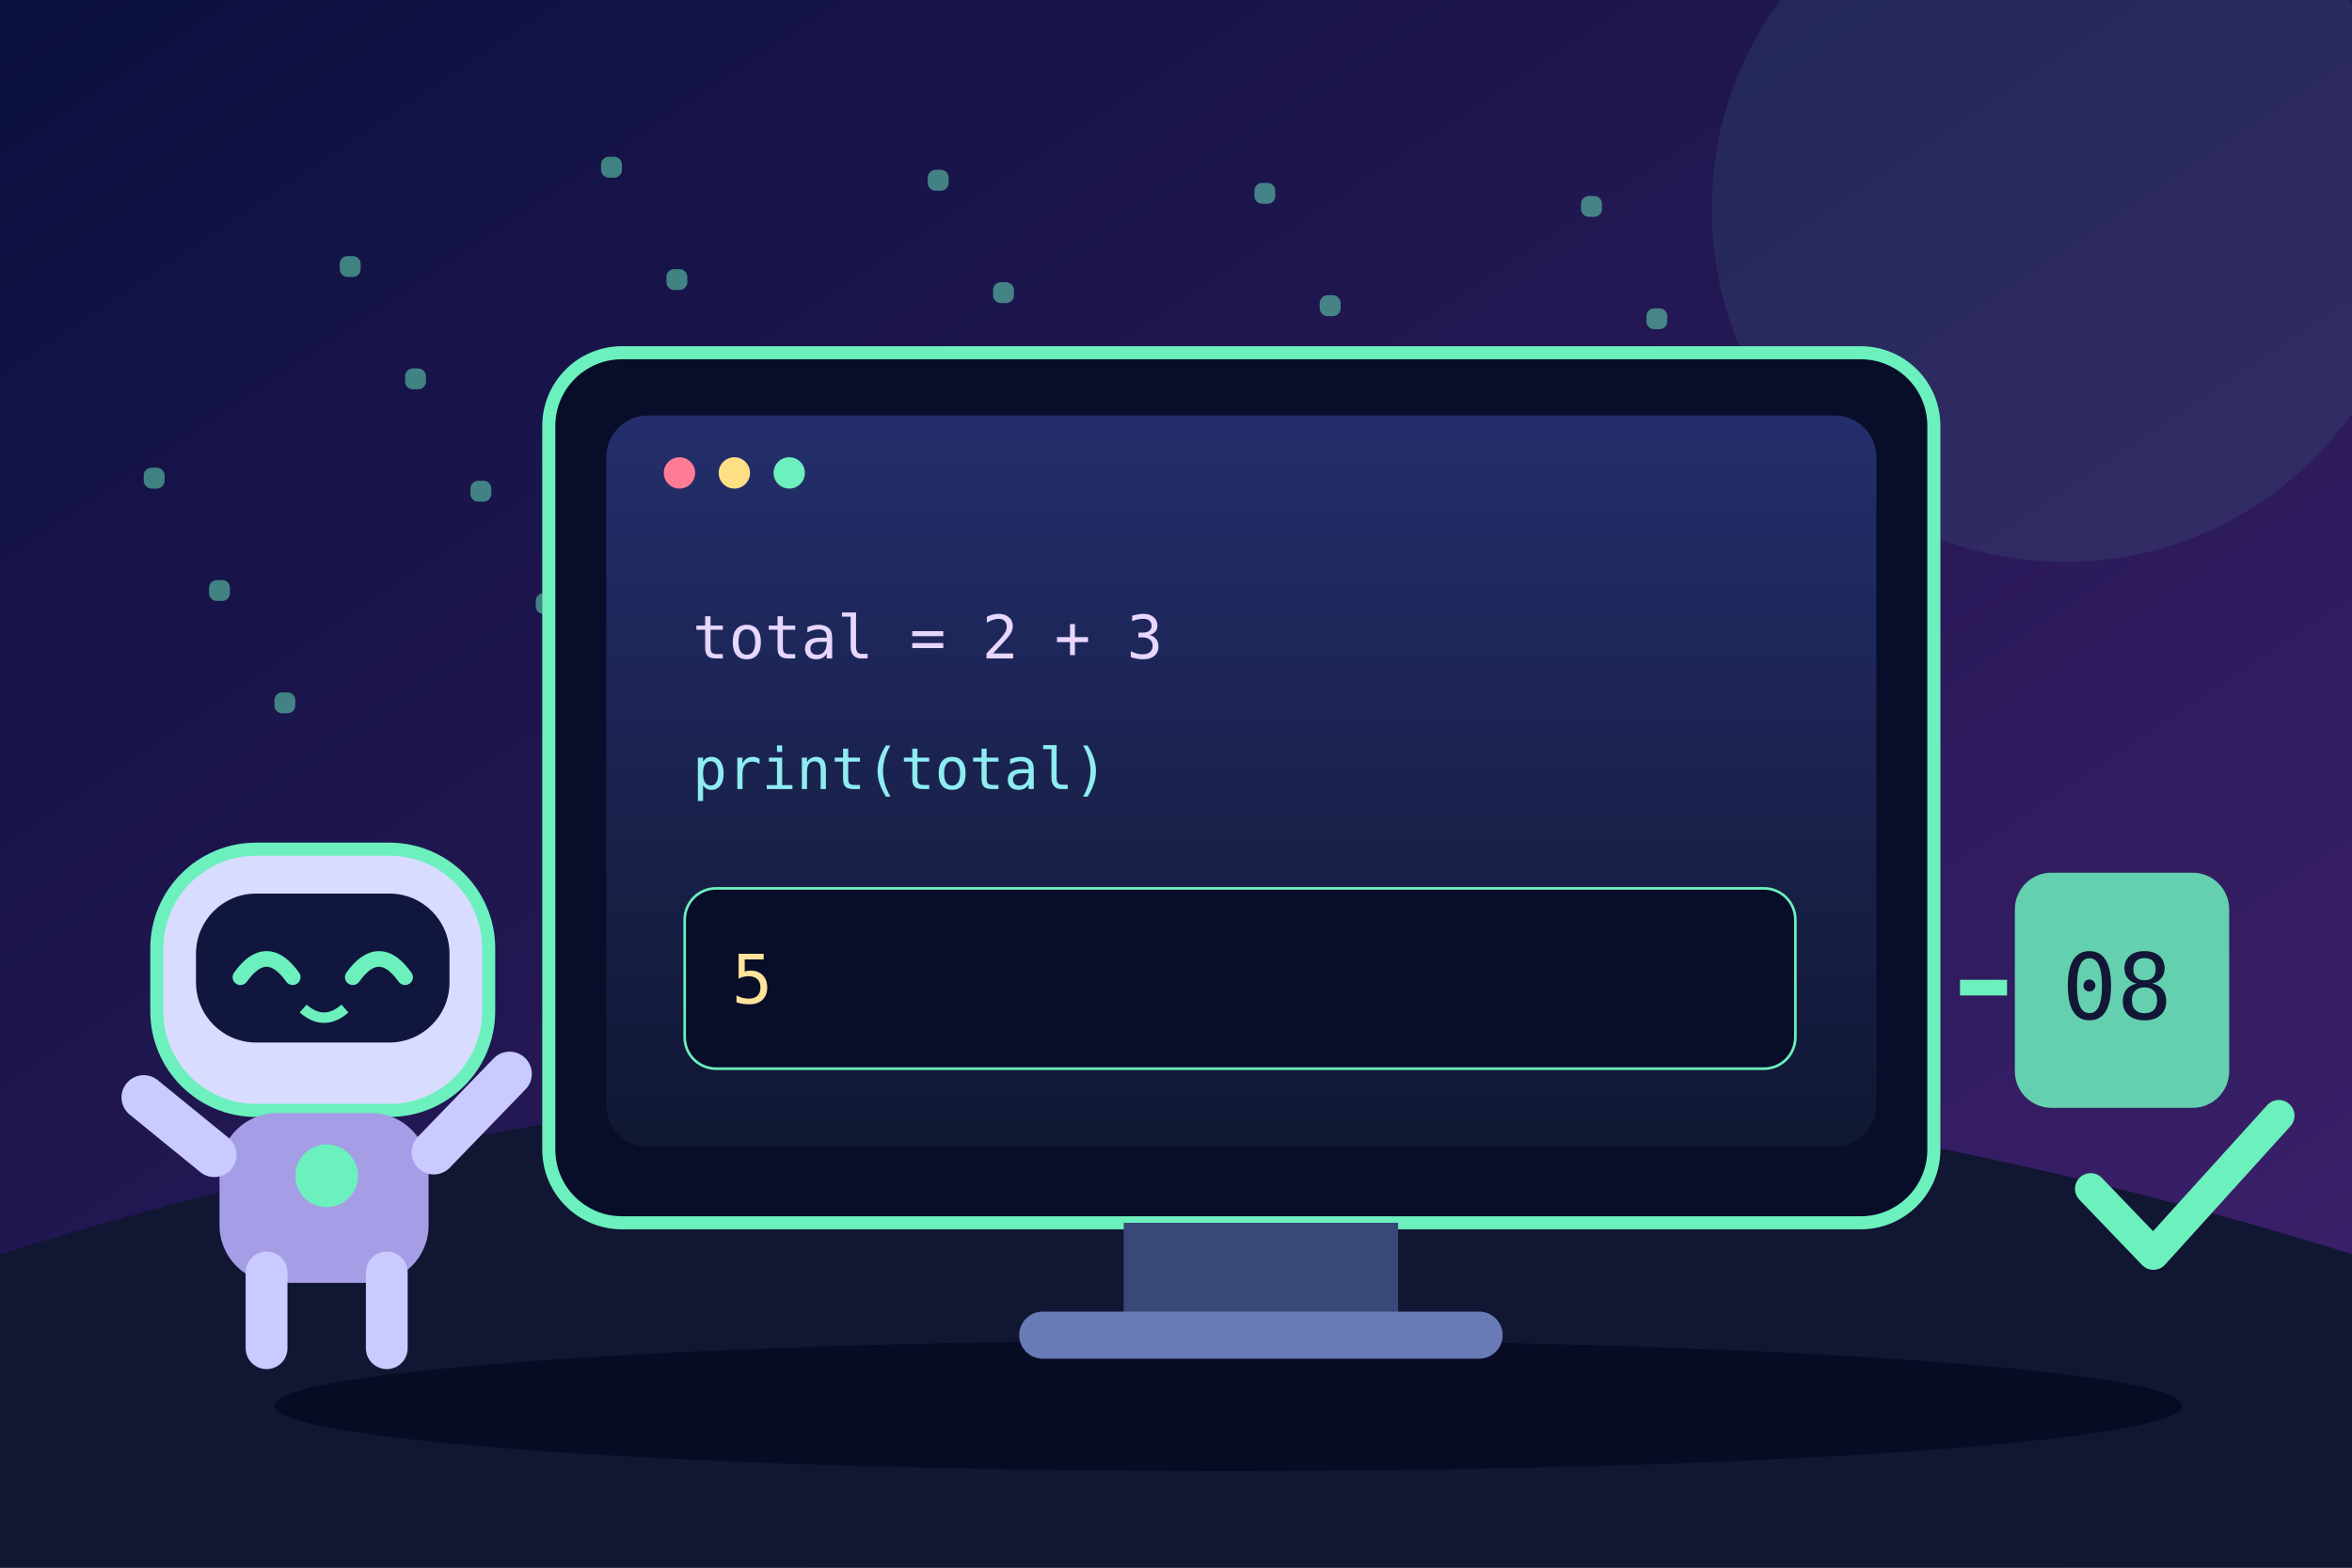
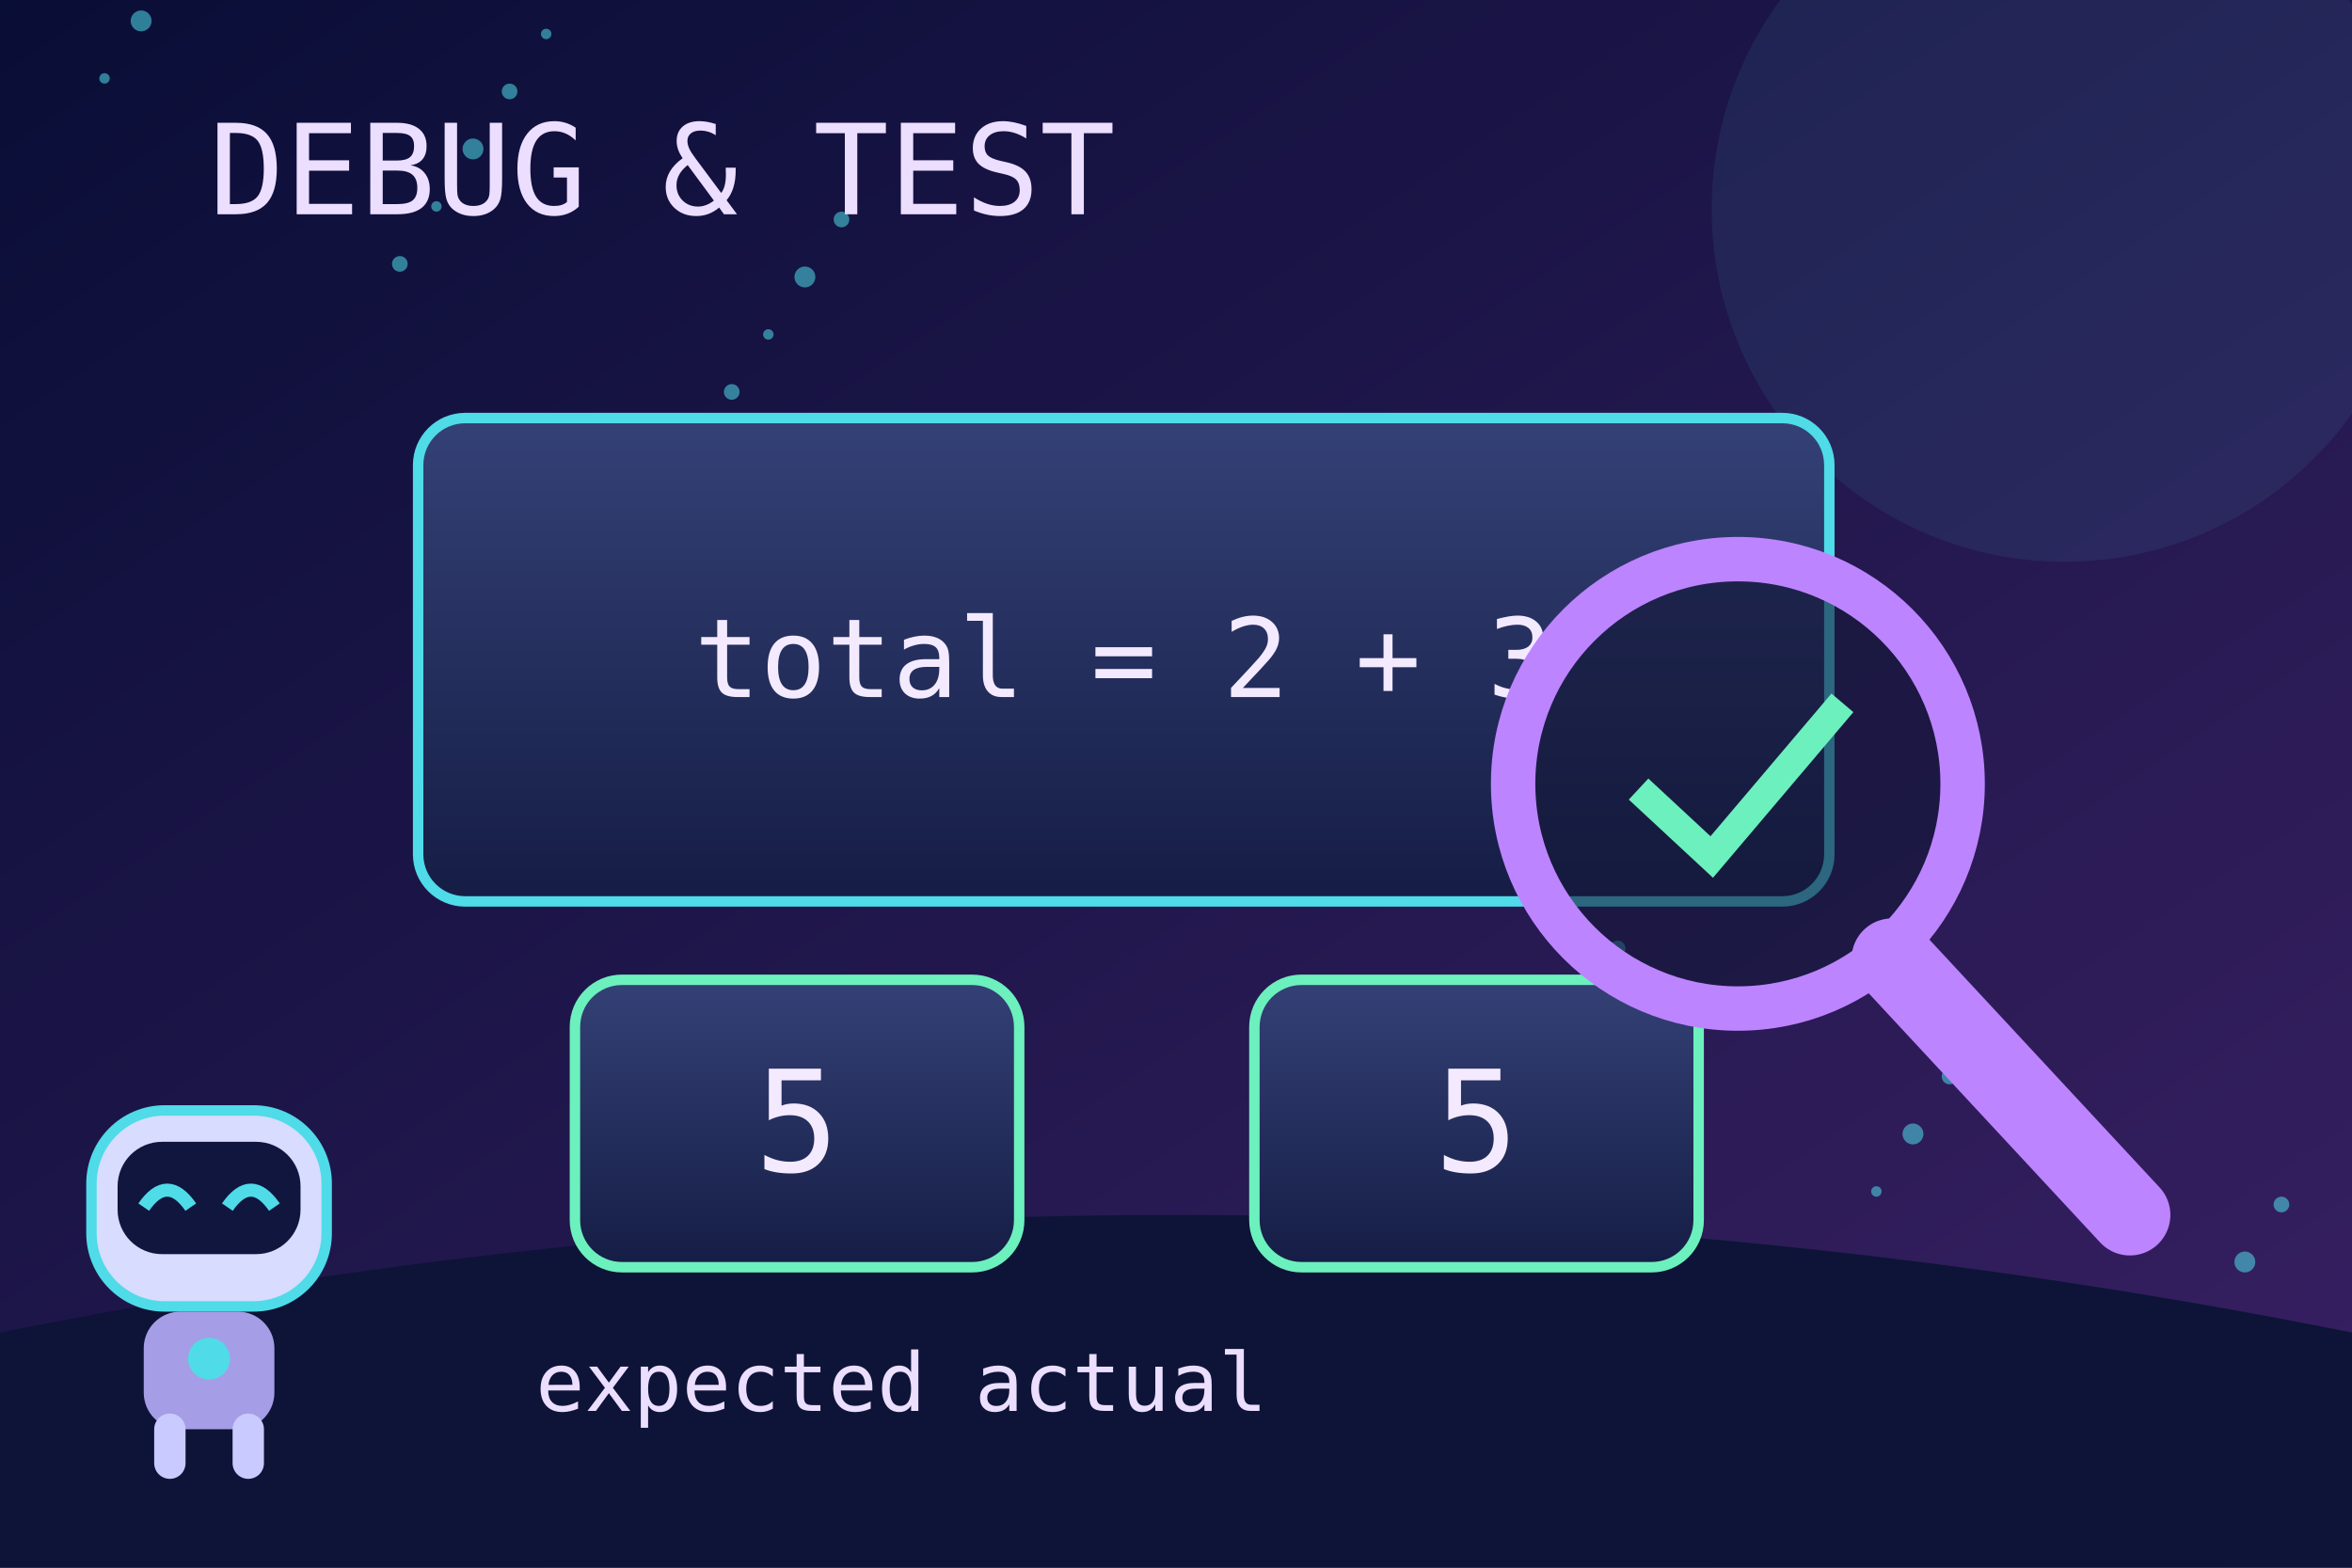
<svg xmlns="http://www.w3.org/2000/svg" width="900" height="600" viewBox="0 0 900 600">
  <defs>
    <linearGradient id="bg" x2="1" y2="1">
-       <stop stop-color="#0b103e" />
-       <stop offset="1" stop-color="#40216d" />
+       <stop stop-color="#090e36" />
+       <stop offset="1" stop-color="#392063" />
    </linearGradient>
-     <linearGradient id="glass" x2="0" y2="1">
-       <stop stop-color="#242e6b" />
-       <stop offset="1" stop-color="#101732" />
+     <linearGradient id="panel" x2="0" y2="1">
+       <stop stop-color="#344176" />
+       <stop offset="1" stop-color="#151d45" />
    </linearGradient>
  </defs>
  <rect width="900" height="600" fill="url(#bg)" />
-   <rect x="55" y="179" width="8" height="8" rx="3" fill="#6cf0bd" opacity=".5" />
-   <rect x="80" y="222" width="8" height="8" rx="3" fill="#6cf0bd" opacity=".5" />
-   <rect x="105" y="265" width="8" height="8" rx="3" fill="#6cf0bd" opacity=".5" />
-   <rect x="130" y="98" width="8" height="8" rx="3" fill="#6cf0bd" opacity=".5" />
-   <rect x="155" y="141" width="8" height="8" rx="3" fill="#6cf0bd" opacity=".5" />
-   <rect x="180" y="184" width="8" height="8" rx="3" fill="#6cf0bd" opacity=".5" />
-   <rect x="205" y="227" width="8" height="8" rx="3" fill="#6cf0bd" opacity=".5" />
-   <rect x="230" y="60" width="8" height="8" rx="3" fill="#6cf0bd" opacity=".5" />
-   <rect x="255" y="103" width="8" height="8" rx="3" fill="#6cf0bd" opacity=".5" />
-   <rect x="280" y="146" width="8" height="8" rx="3" fill="#6cf0bd" opacity=".5" />
-   <rect x="305" y="189" width="8" height="8" rx="3" fill="#6cf0bd" opacity=".5" />
-   <rect x="330" y="232" width="8" height="8" rx="3" fill="#6cf0bd" opacity=".5" />
-   <rect x="355" y="65" width="8" height="8" rx="3" fill="#6cf0bd" opacity=".5" />
-   <rect x="380" y="108" width="8" height="8" rx="3" fill="#6cf0bd" opacity=".5" />
-   <rect x="405" y="151" width="8" height="8" rx="3" fill="#6cf0bd" opacity=".5" />
-   <rect x="430" y="194" width="8" height="8" rx="3" fill="#6cf0bd" opacity=".5" />
-   <rect x="455" y="237" width="8" height="8" rx="3" fill="#6cf0bd" opacity=".5" />
-   <rect x="480" y="70" width="8" height="8" rx="3" fill="#6cf0bd" opacity=".5" />
-   <rect x="505" y="113" width="8" height="8" rx="3" fill="#6cf0bd" opacity=".5" />
-   <rect x="530" y="156" width="8" height="8" rx="3" fill="#6cf0bd" opacity=".5" />
-   <rect x="555" y="199" width="8" height="8" rx="3" fill="#6cf0bd" opacity=".5" />
-   <rect x="580" y="242" width="8" height="8" rx="3" fill="#6cf0bd" opacity=".5" />
-   <rect x="605" y="75" width="8" height="8" rx="3" fill="#6cf0bd" opacity=".5" />
-   <rect x="630" y="118" width="8" height="8" rx="3" fill="#6cf0bd" opacity=".5" />
-   <circle cx="790" cy="80" r="135" fill="#6cf0bd" opacity=".08" />
-   <path d="M0 480 Q450 340 900 480 V600 H0" fill="#111633" />
-   <ellipse cx="470" cy="538" rx="365" ry="25" fill="#070b24" />
-   <rect x="210" y="135" width="530" height="333" rx="28" fill="#080d29" stroke="#6cf0bd" stroke-width="5" />
-   <rect x="232" y="159" width="486" height="280" rx="16" fill="url(#glass)" />
-   <circle cx="260" cy="181" r="6" fill="#ff7b96" />
-   <circle cx="281" cy="181" r="6" fill="#ffdf83" />
-   <circle cx="302" cy="181" r="6" fill="#6cf0bd" />
-   <text x="265" y="252" fill="#e7d6ff" font-family="monospace" font-size="23">total = 2 + 3</text>
-   <text x="265" y="302" fill="#8eecf2" font-family="monospace" font-size="22">print(total)</text>
-   <rect x="262" y="340" width="425" height="69" rx="12" fill="#080e29" stroke="#6cf0bd" />
-   <text x="280" y="384" fill="#ffe39b" font-family="monospace" font-size="26">5</text>
-   <path d="M430 468 V505 H535 V468" fill="#394879" />
-   <rect x="390" y="502" width="185" height="18" rx="9" fill="#697bb7" />
-   <rect x="60" y="325" width="127" height="100" rx="38" fill="#d8dcff" stroke="#6cf0bd" stroke-width="5" />
-   <rect x="75" y="342" width="97" height="57" rx="23" fill="#10163e" />
-   <path d="M92 374 Q102 360 112 374 M135 374 Q145 360 155 374" fill="none" stroke="#6cf0bd" stroke-width="6" stroke-linecap="round" />
-   <path d="M116 386 Q124 393 132 386" fill="none" stroke="#6cf0bd" stroke-width="4" />
-   <rect x="84" y="426" width="80" height="65" rx="22" fill="#a59de5" />
-   <circle cx="125" cy="450" r="12" fill="#6cf0bd" />
-   <path d="M82 442 L55 420 M166 441 L195 411" stroke="#c9caff" stroke-width="17" stroke-linecap="round" />
-   <path d="M102 487 V516 M148 487 V516" stroke="#c9caff" stroke-width="16" stroke-linecap="round" />
-   <rect x="771" y="334" width="82" height="90" rx="14" fill="#6cf0bd" opacity=".85" />
-   <text x="789" y="390" fill="#121637" font-size="35" font-family="monospace">08</text>
-   <path d="M750 378 H768" stroke="#6cf0bd" stroke-width="6" />
-   <path d="M800 455 L824 480 L872 427" fill="none" stroke="#6cf0bd" stroke-width="12" stroke-linecap="round" stroke-linejoin="round" />
+   <circle cx="790" cy="80" r="135" fill="#4fdbe8" opacity=".08" />
+   <g fill="#4fdbe8" opacity=".55">
+     <circle cx="40" cy="30" r="2" />
+     <circle cx="153" cy="101" r="3" />
+     <circle cx="266" cy="172" r="4" />
+     <circle cx="379" cy="243" r="2" />
+     <circle cx="492" cy="314" r="3" />
+     <circle cx="605" cy="385" r="4" />
+     <circle cx="718" cy="456" r="2" />
+     <circle cx="831" cy="527" r="3" />
+     <circle cx="54" cy="8" r="4" />
+     <circle cx="167" cy="79" r="2" />
+     <circle cx="280" cy="150" r="3" />
+     <circle cx="393" cy="221" r="4" />
+     <circle cx="506" cy="292" r="2" />
+     <circle cx="619" cy="363" r="3" />
+     <circle cx="732" cy="434" r="4" />
+     <circle cx="845" cy="505" r="2" />
+     <circle cx="68" cy="576" r="3" />
+     <circle cx="181" cy="57" r="4" />
+     <circle cx="294" cy="128" r="2" />
+     <circle cx="407" cy="199" r="3" />
+     <circle cx="520" cy="270" r="4" />
+     <circle cx="633" cy="341" r="2" />
+     <circle cx="746" cy="412" r="3" />
+     <circle cx="859" cy="483" r="4" />
+     <circle cx="82" cy="554" r="2" />
+     <circle cx="195" cy="35" r="3" />
+     <circle cx="308" cy="106" r="4" />
+     <circle cx="421" cy="177" r="2" />
+     <circle cx="534" cy="248" r="3" />
+     <circle cx="647" cy="319" r="4" />
+     <circle cx="760" cy="390" r="2" />
+     <circle cx="873" cy="461" r="3" />
+     <circle cx="96" cy="532" r="4" />
+     <circle cx="209" cy="13" r="2" />
+     <circle cx="322" cy="84" r="3" />
+   </g>
+   <path d="M0 510 Q450 420 900 510 V600 H0" fill="#0d1437" />
+   <text x="80" y="82" fill="#ecdeff" font-family="monospace" font-size="48">DEBUG &amp; TEST</text>
+   <rect x="160" y="160" width="540" height="185" rx="18" fill="url(#panel)" stroke="#4fdbe8" stroke-width="4" />
+   <text x="430.0" y="266.78" text-anchor="middle" fill="#f4eaff" font-family="monospace" font-size="42">total = 2 + 3</text>
+   <rect x="220" y="375" width="170" height="110" rx="18" fill="url(#panel)" stroke="#6cf0bd" stroke-width="4" />
+   <text x="305.0" y="448.36" text-anchor="middle" fill="#f4eaff" font-family="monospace" font-size="54">5</text>
+   <rect x="480" y="375" width="170" height="110" rx="18" fill="url(#panel)" stroke="#6cf0bd" stroke-width="4" />
+   <text x="565.0" y="448.36" text-anchor="middle" fill="#f4eaff" font-family="monospace" font-size="54">5</text>
+   <text x="205" y="540" fill="#ecdeff" font-family="monospace" font-size="31">expected    actual</text>
+   <circle cx="665" cy="300" r="86" fill="#151839" fill-opacity=".6" stroke="#bd84ff" stroke-width="17" />
+   <path d="M724 367 L815 465" stroke="#bd84ff" stroke-width="31" stroke-linecap="round" />
+   <path d="M627 302 L655 328 L705 269" fill="none" stroke="#6cf0bd" stroke-width="11" />
+   <g transform="translate(35 425)">
+     <rect width="90" height="75" rx="28" fill="#d8dcff" stroke="#4fdbe8" stroke-width="4" />
+     <rect x="10" y="12" width="70" height="43" rx="17" fill="#10163e" />
+     <path d="M20 37 Q29 24 38 37 M52 37 Q61 24 70 37" fill="none" stroke="#4fdbe8" stroke-width="5" />
+     <rect x="20" y="77" width="50" height="45" rx="14" fill="#a59de5" />
+     <circle cx="45" cy="95" r="8" fill="#4fdbe8" />
+     <path d="M30 122 V135 M60 122 V135" stroke="#c9caff" stroke-width="12" stroke-linecap="round" />
+   </g>
</svg>
